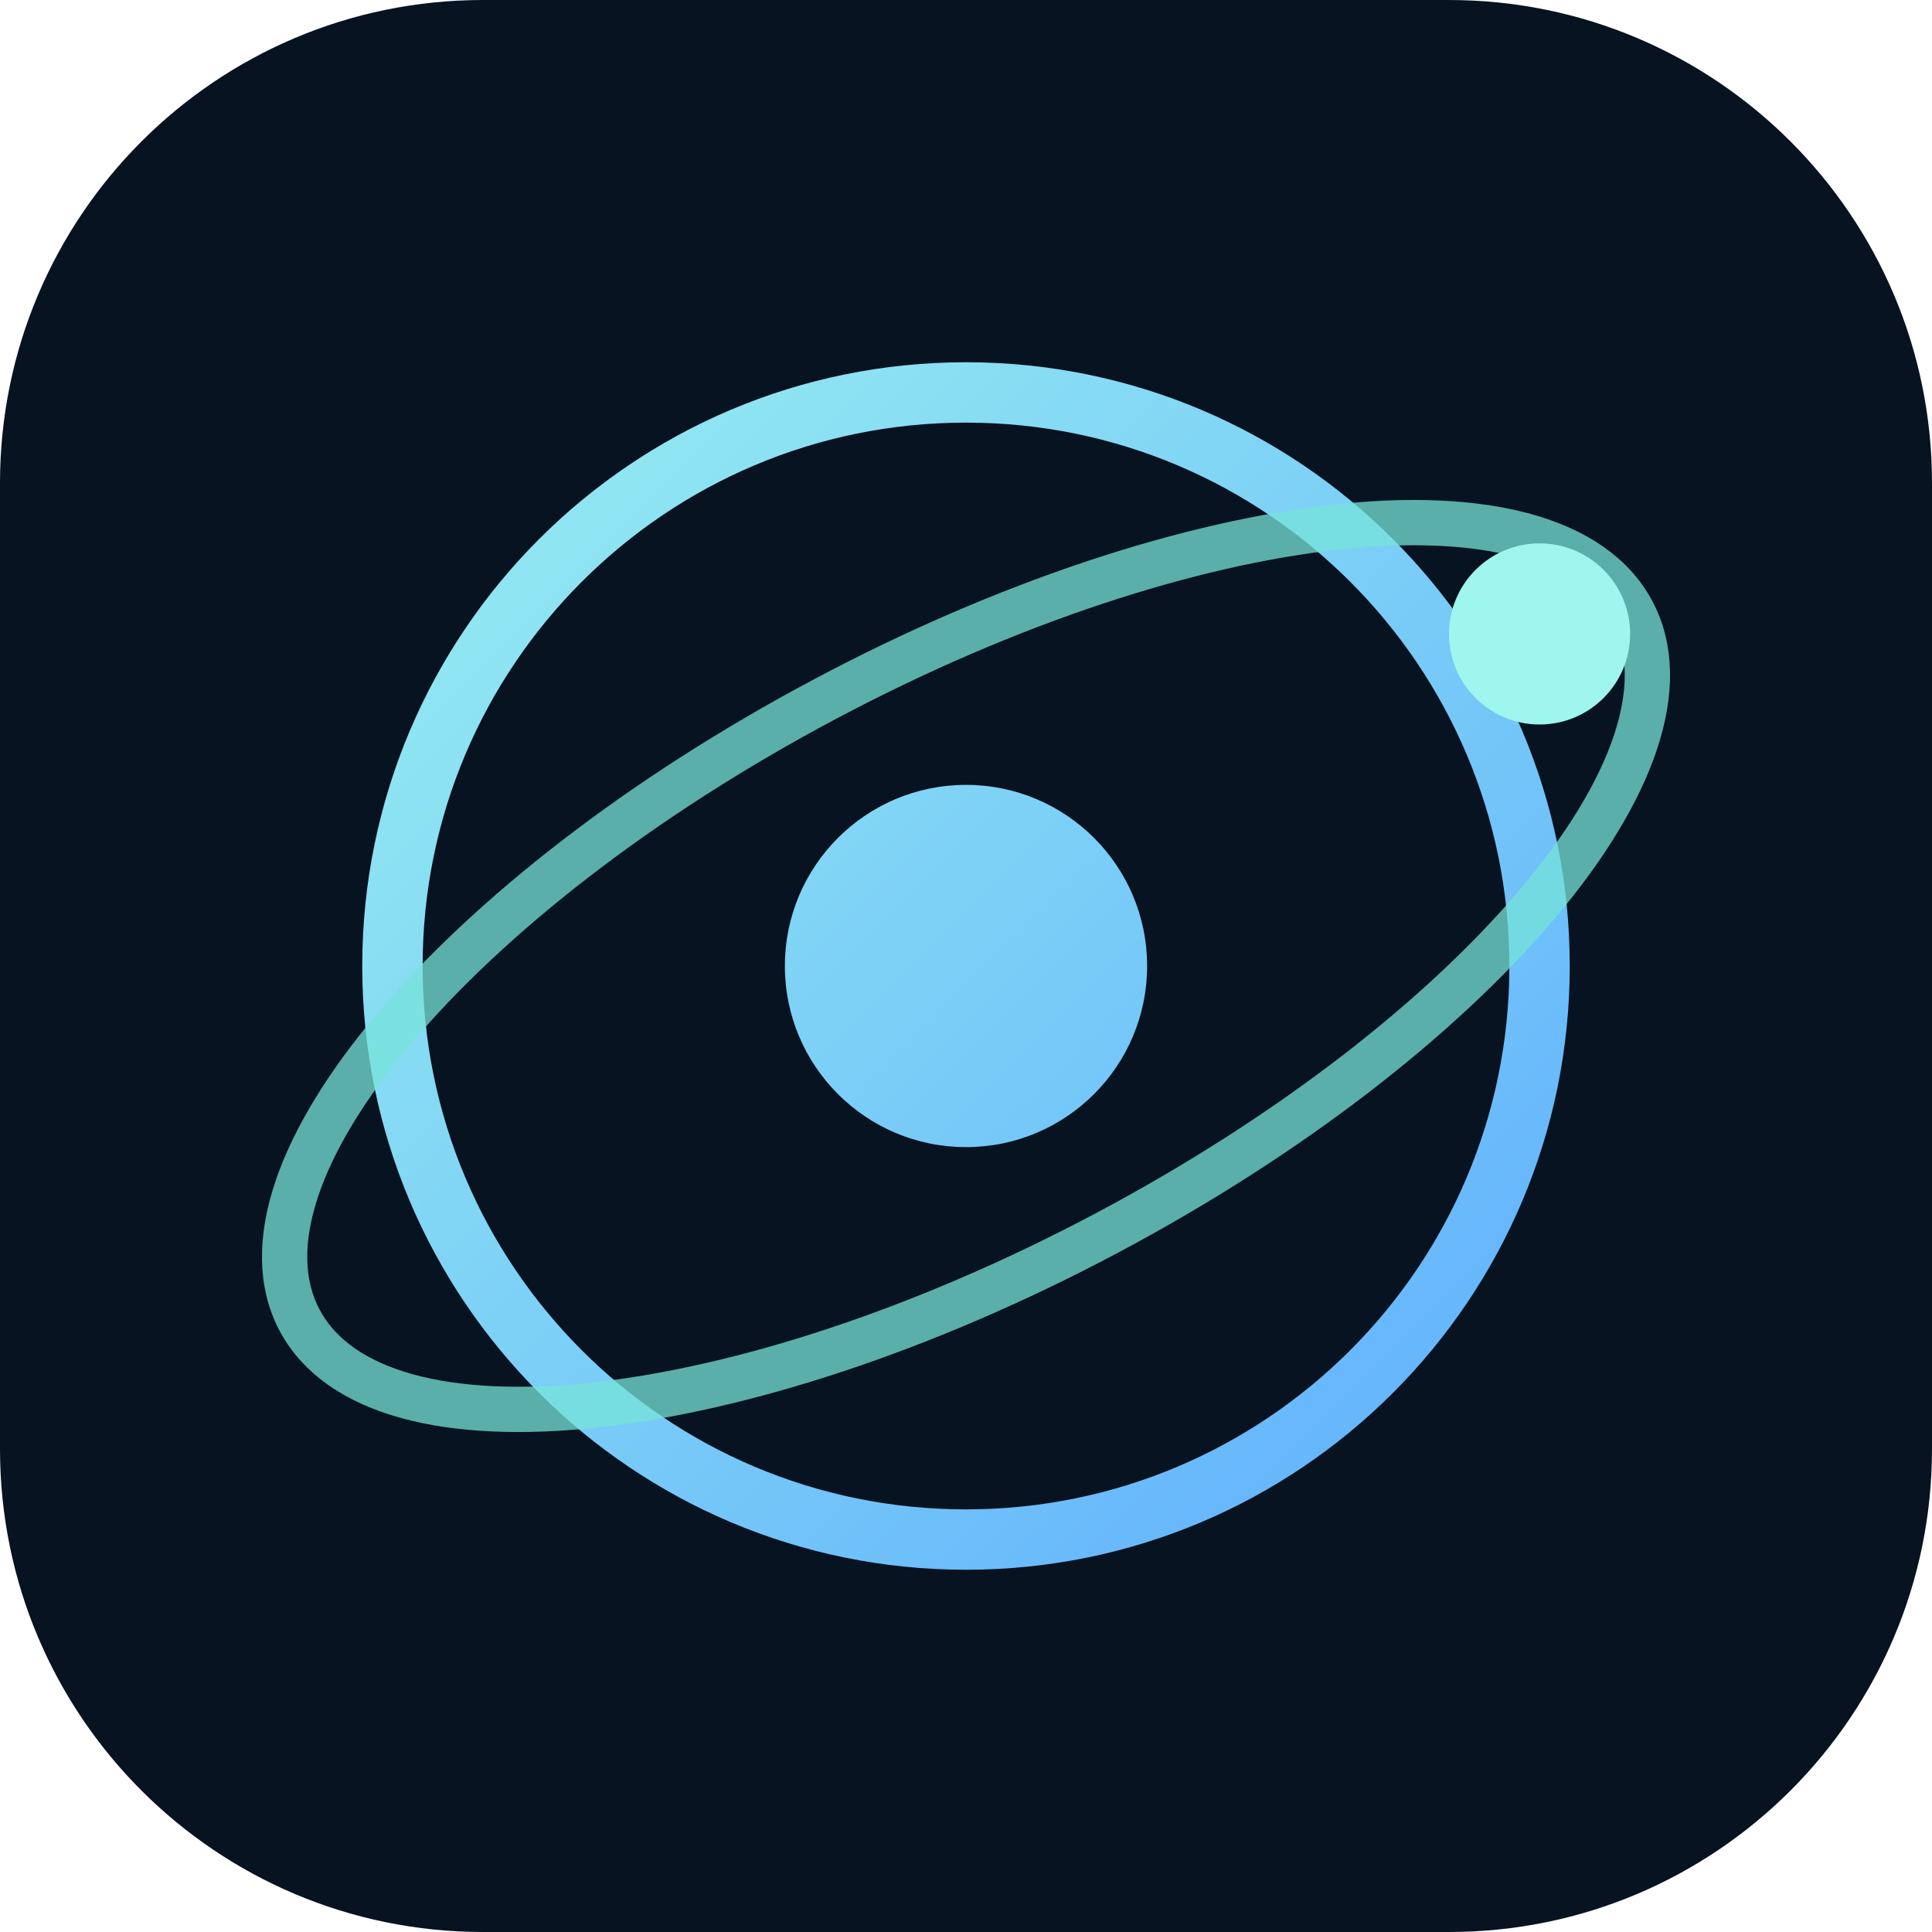
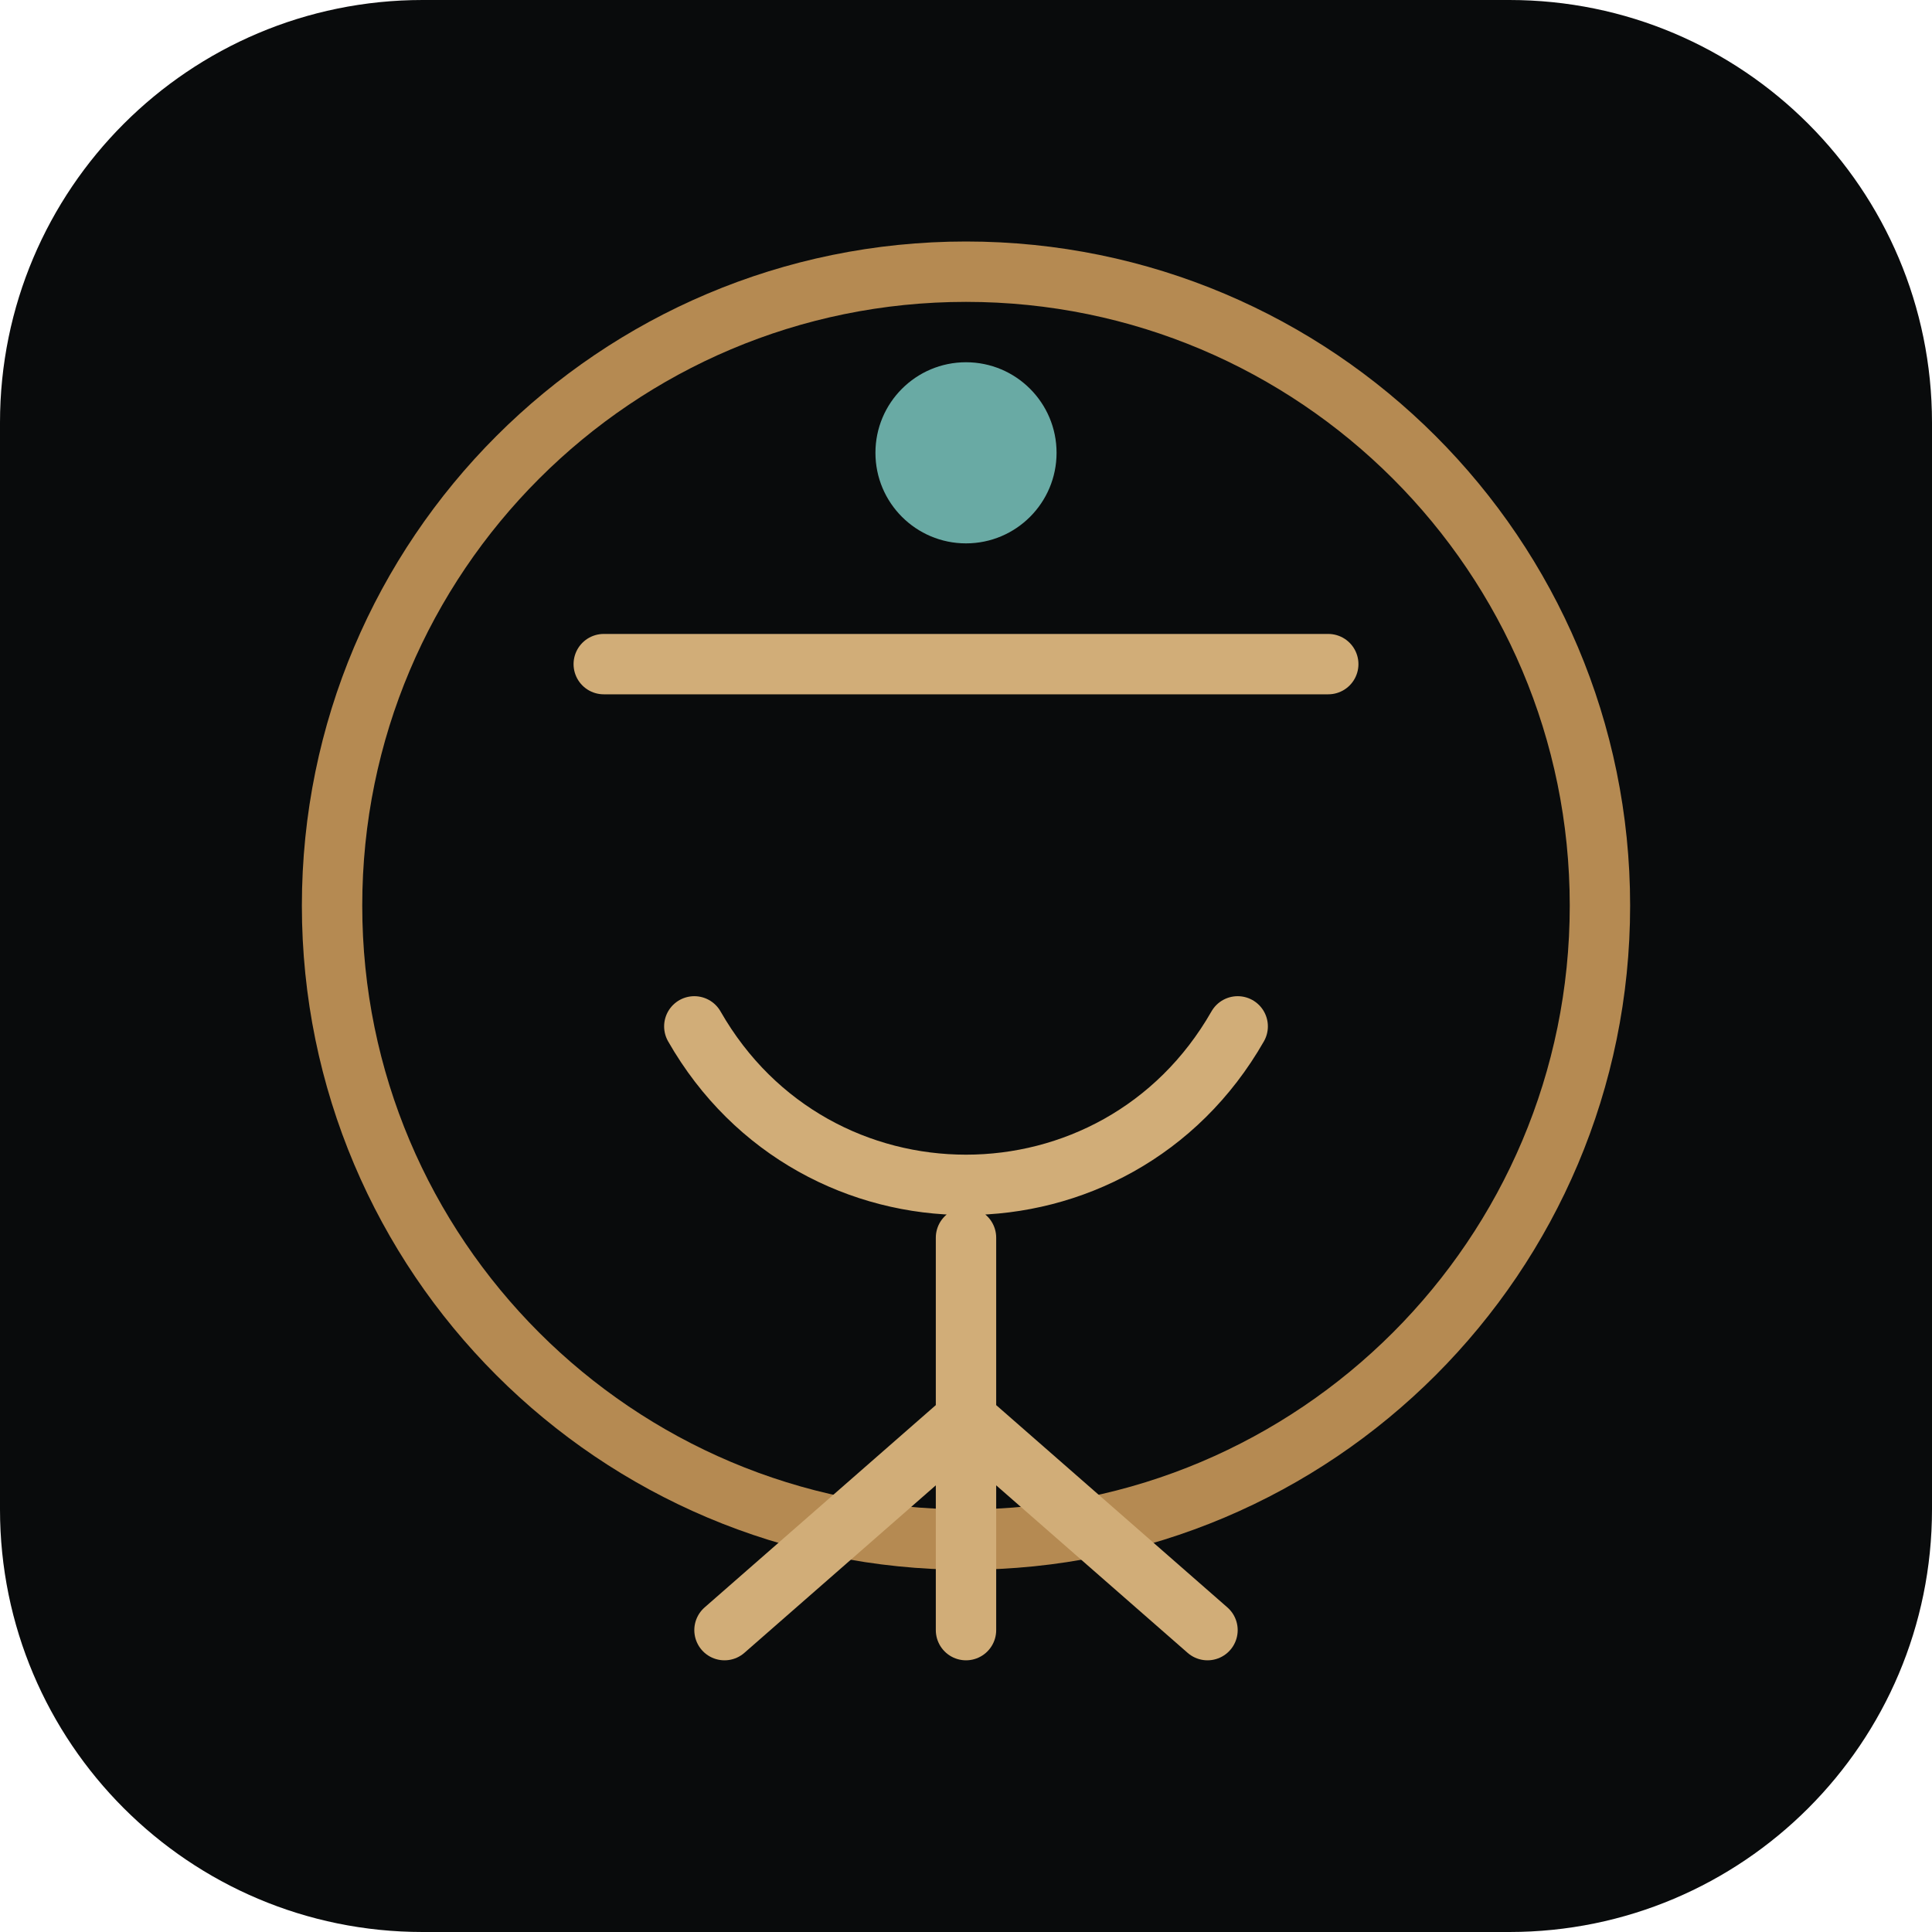
- <svg xmlns="http://www.w3.org/2000/svg" viewBox="0 0 64 64" role="img" aria-label="ÖtükenAI">
-   <defs>
-     <linearGradient id="g" x1="8" y1="8" x2="56" y2="56" gradientUnits="userSpaceOnUse">
-       <stop stop-color="#9ef6ee" />
-       <stop offset="1" stop-color="#58a6ff" />
-     </linearGradient>
-   </defs>
-   <rect width="64" height="64" rx="16" fill="#071321" />
-   <circle cx="32" cy="32" r="19" fill="none" stroke="url(#g)" stroke-width="2" />
-   <ellipse cx="32" cy="32" rx="25" ry="10" fill="none" stroke="#75e3da" stroke-width="1.5" opacity=".75" transform="rotate(-28 32 32)" />
-   <circle cx="51" cy="21" r="3" fill="#9ef6ee" />
-   <circle cx="32" cy="32" r="6" fill="url(#g)" />
+ <svg xmlns="http://www.w3.org/2000/svg" viewBox="0 0 64 64" role="img" aria-label="ÖTÜKEN AI">
+   <rect width="64" height="64" rx="14" fill="#090B0C" />
+   <circle cx="32" cy="30" r="21" fill="none" stroke="#B58A52" stroke-width="2" />
+   <path d="M20 22h24M23 34c4 7 14 7 18 0M32 41v13M32 47l-8 7M32 47l8 7" fill="none" stroke="#D1AD78" stroke-width="2" stroke-linecap="round" stroke-linejoin="round" />
+   <circle cx="32" cy="15" r="3" fill="#69AAA4" />
</svg>
